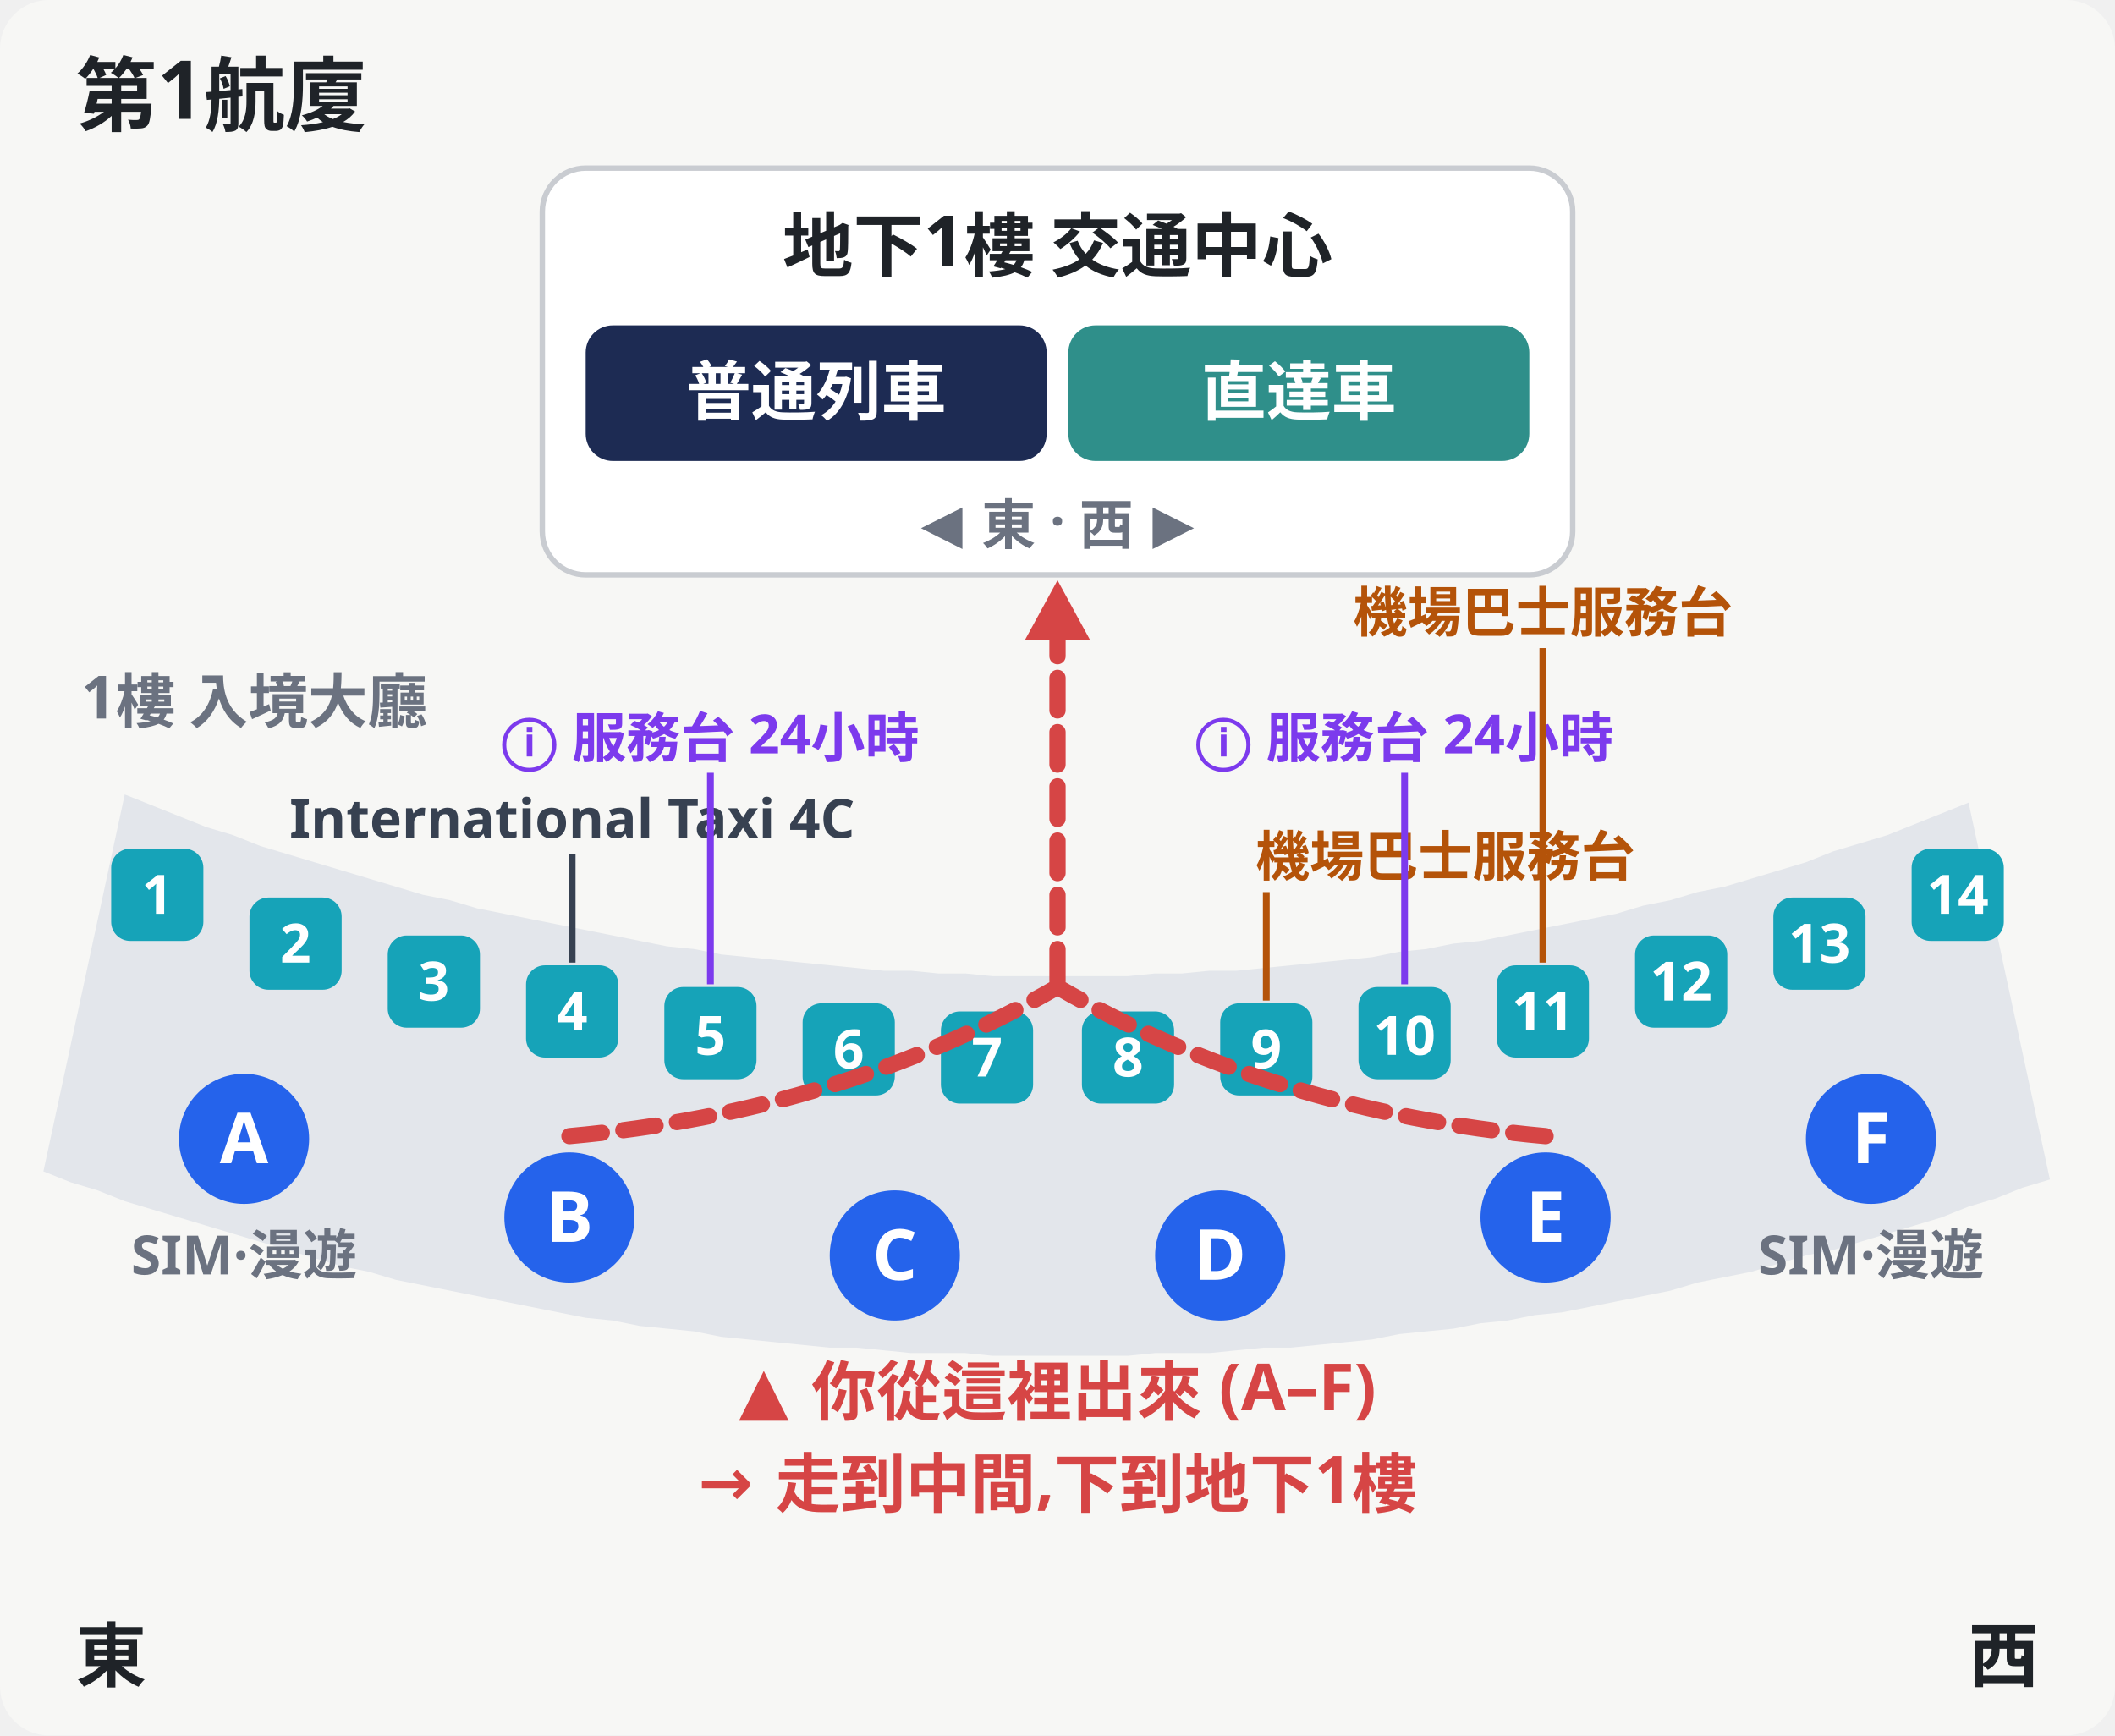
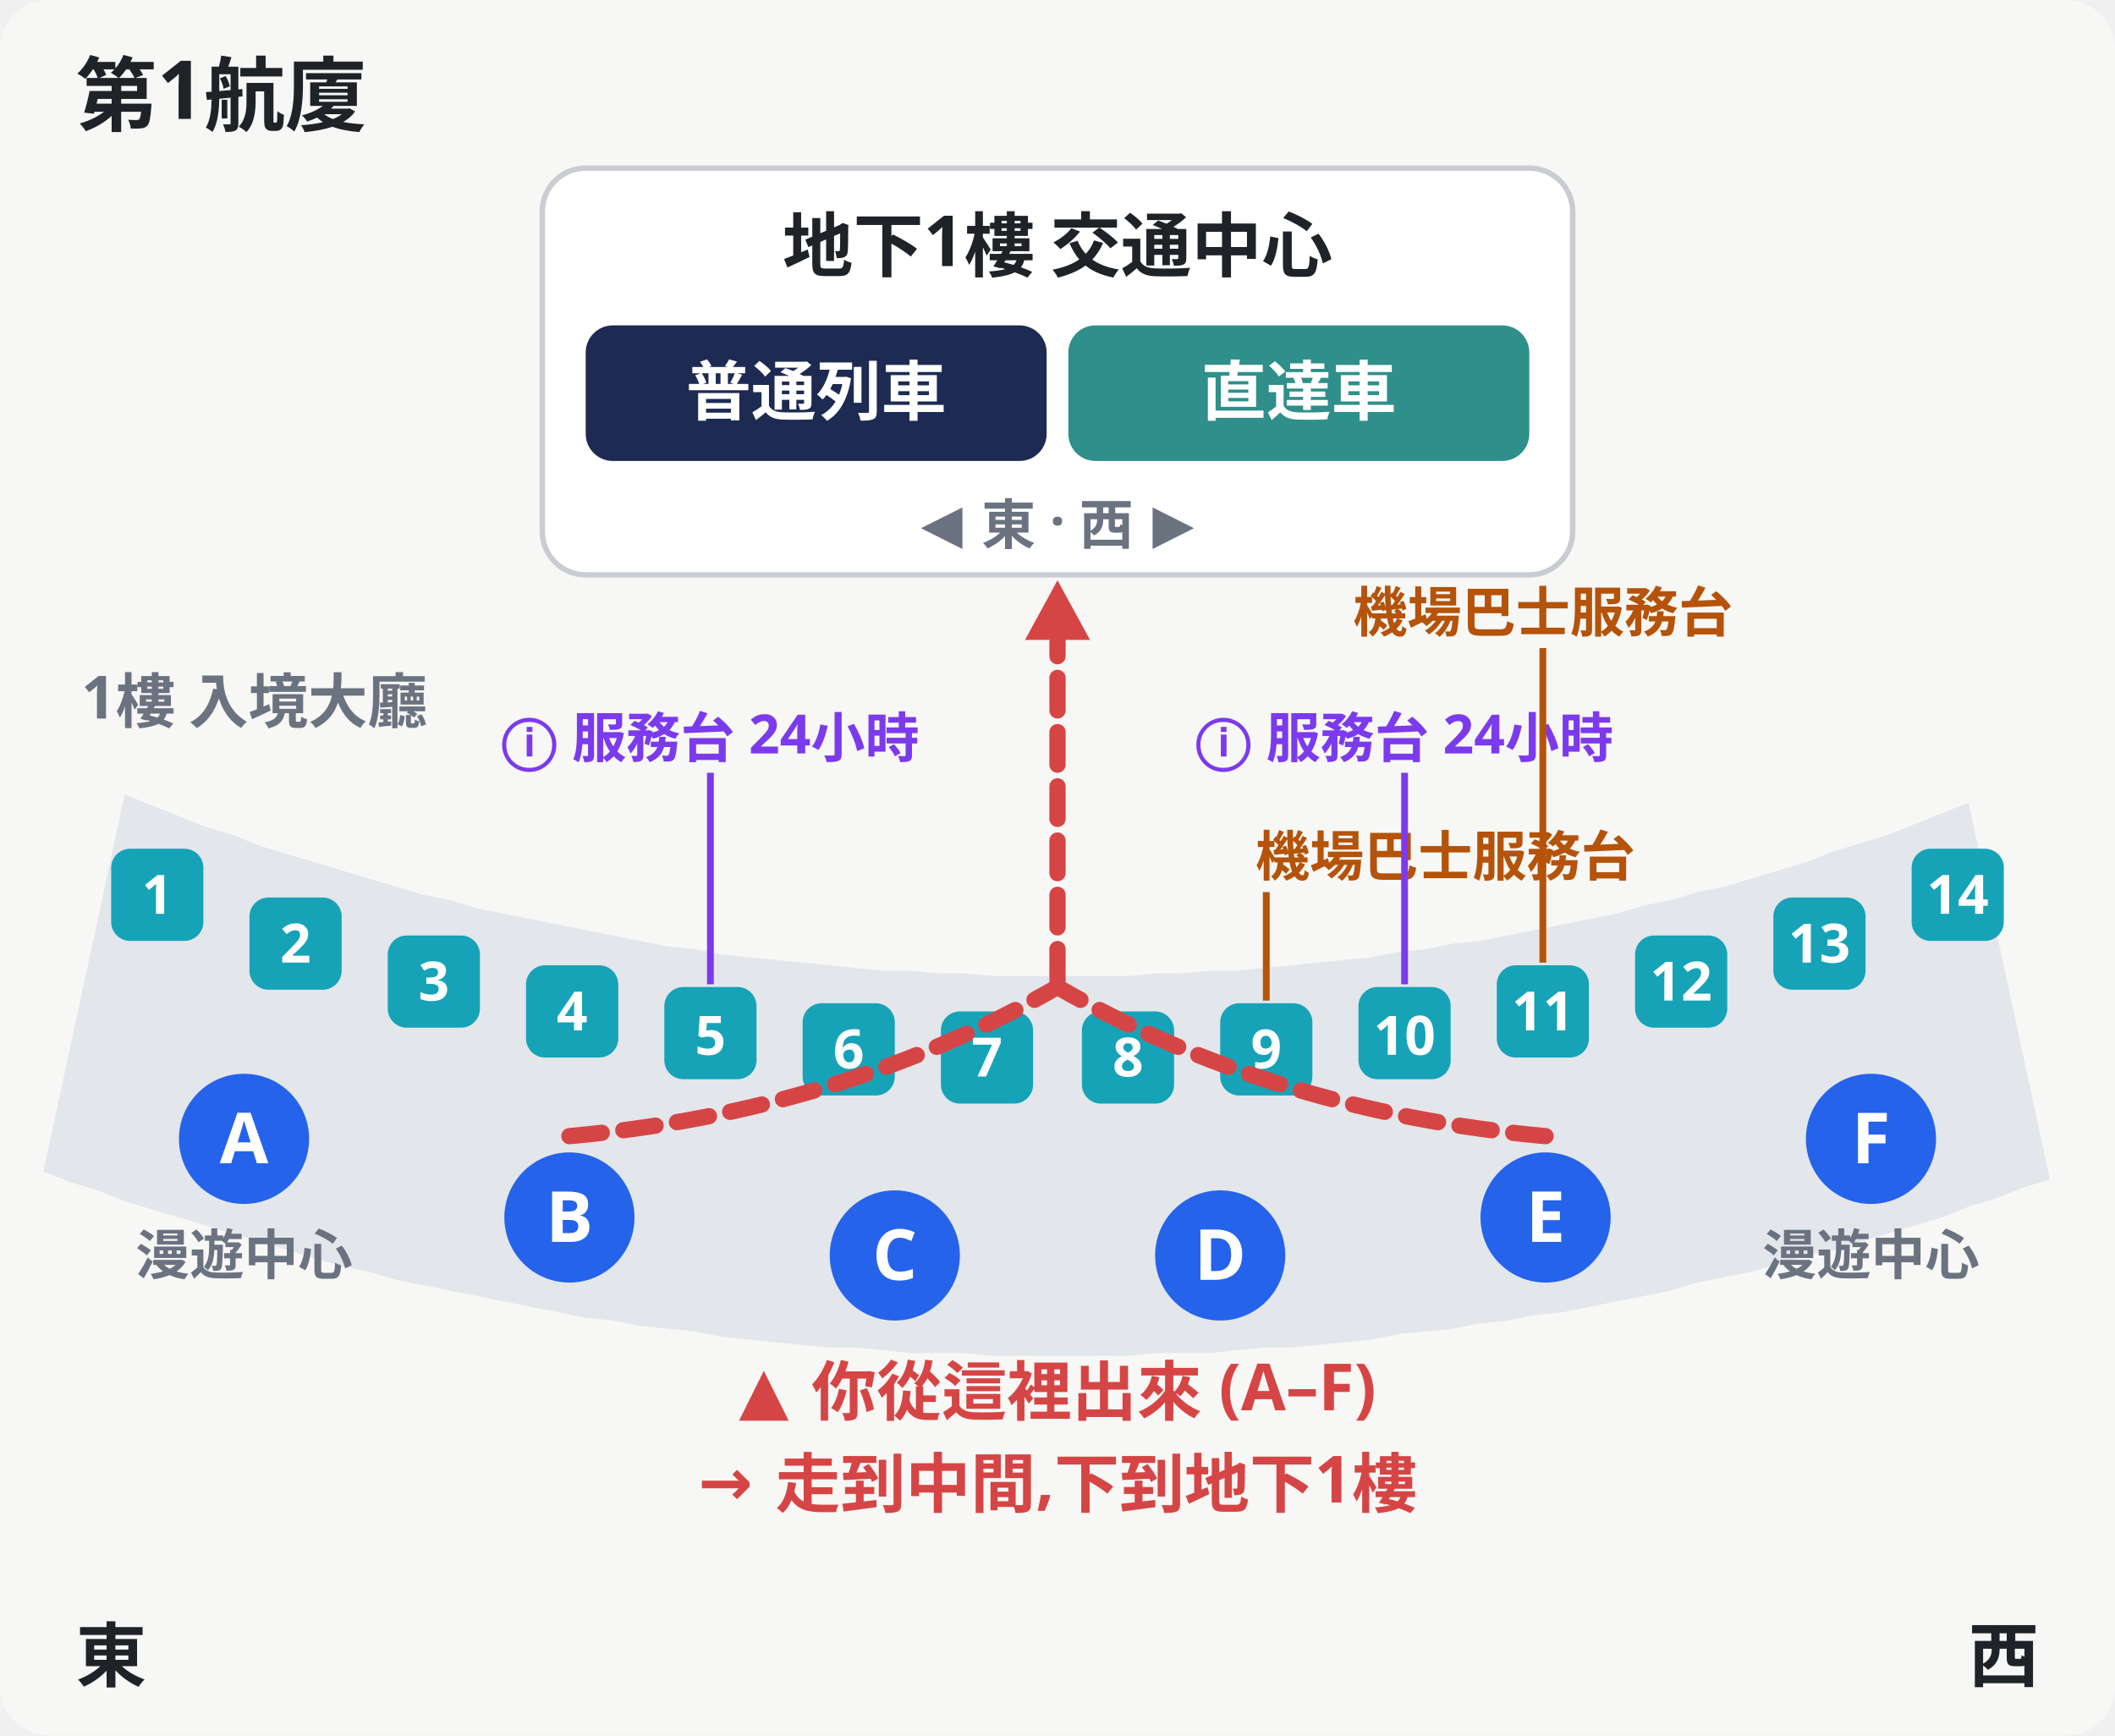
<svg xmlns="http://www.w3.org/2000/svg" viewBox="0 0 780 640" role="img" aria-label="第1航廈: 1樓 入境大廳 → 地下1樓 交通中心">
  <rect width="780" height="640" rx="18" fill="#f7f7f5" />
  <text x="28" y="46" font-size="30" font-weight="700" fill="#1f2328" text-anchor="start" font-family="Pretendard,Noto Sans KR,Noto Sans JP,Noto Sans TC,system-ui,sans-serif">第1航廈</text>
  <rect x="200" y="62" width="380" height="150" rx="16" fill="#fff" stroke="#c9ccd1" stroke-width="2" />
  <text x="390" y="100" font-size="26" font-weight="700" fill="#1f2328" text-anchor="middle" font-family="Pretendard,Noto Sans KR,Noto Sans JP,Noto Sans TC,system-ui,sans-serif">地下1樓 交通中心</text>
  <rect x="216" y="120" width="170" height="50" rx="10" fill="#1d2b53" />
  <text x="301" y="153" font-size="24" font-weight="700" fill="#fff" text-anchor="middle" font-family="Pretendard,Noto Sans KR,Noto Sans JP,Noto Sans TC,system-ui,sans-serif">普通列車</text>
  <rect x="394" y="120" width="170" height="50" rx="10" fill="#2f8f8a" />
  <text x="479" y="153" font-size="24" font-weight="700" fill="#fff" text-anchor="middle" font-family="Pretendard,Noto Sans KR,Noto Sans JP,Noto Sans TC,system-ui,sans-serif">直達車</text>
  <text x="390" y="200" font-size="20" font-weight="600" fill="#6b7280" text-anchor="middle" font-family="Pretendard,Noto Sans KR,Noto Sans JP,Noto Sans TC,system-ui,sans-serif">◀ 東  ·  西 ▶</text>
  <path d="M16,432 L26,436 L36,439 L46,443 L56,446 L66,449 L76,452 L86,455 L96,458 L106,461 L116,464 L126,467 L136,469 L146,472 L156,474 L166,476 L176,478 L186,480 L196,482 L206,484 L216,486 L226,487 L236,489 L246,490 L256,491 L266,493 L276,494 L286,495 L296,496 L306,497 L316,497 L326,498 L336,499 L346,499 L356,499 L366,500 L376,500 L386,500 L396,500 L406,500 L416,500 L426,499 L436,499 L446,499 L456,498 L466,497 L476,497 L486,496 L496,495 L506,494 L516,492 L526,491 L536,490 L546,488 L556,487 L566,485 L576,484 L586,482 L596,480 L606,478 L616,476 L626,473 L636,471 L646,469 L656,466 L666,463 L676,461 L686,458 L696,455 L706,452 L716,449 L726,445 L736,442 L746,438 L756,435 L726,296 L716,300 L706,304 L696,308 L686,311 L676,314 L666,318 L656,321 L646,324 L636,327 L626,329 L616,332 L606,334 L596,337 L586,339 L576,341 L566,343 L556,345 L546,347 L536,348 L526,350 L516,351 L506,353 L496,354 L486,355 L476,356 L466,357 L456,358 L446,358 L436,359 L426,359 L416,360 L406,360 L396,360 L386,360 L376,360 L366,360 L356,359 L346,359 L336,358 L326,358 L316,357 L306,356 L296,355 L286,354 L276,353 L266,352 L256,350 L246,349 L236,347 L226,345 L216,343 L206,341 L196,339 L186,337 L176,335 L166,332 L156,330 L146,327 L136,324 L126,321 L116,318 L106,315 L96,312 L86,308 L76,305 L66,301 L56,297 L46,293Z" fill="#e3e6eb" />
  <text x="30" y="265" font-size="22" font-weight="700" fill="#6b7280" text-anchor="start" font-family="Pretendard,Noto Sans KR,Noto Sans JP,Noto Sans TC,system-ui,sans-serif">1樓 入境大廳</text>
  <rect x="41" y="313" width="34" height="34" rx="7" fill="#16a3b8" />
  <text x="58" y="337" font-size="20" font-weight="700" fill="#fff" text-anchor="middle" font-family="Pretendard,Noto Sans KR,Noto Sans JP,Noto Sans TC,system-ui,sans-serif">1</text>
  <rect x="92" y="331" width="34" height="34" rx="7" fill="#16a3b8" />
  <text x="109" y="355" font-size="20" font-weight="700" fill="#fff" text-anchor="middle" font-family="Pretendard,Noto Sans KR,Noto Sans JP,Noto Sans TC,system-ui,sans-serif">2</text>
  <rect x="143" y="345" width="34" height="34" rx="7" fill="#16a3b8" />
  <text x="160" y="369" font-size="20" font-weight="700" fill="#fff" text-anchor="middle" font-family="Pretendard,Noto Sans KR,Noto Sans JP,Noto Sans TC,system-ui,sans-serif">3</text>
  <rect x="194" y="356" width="34" height="34" rx="7" fill="#16a3b8" />
  <text x="211" y="380" font-size="20" font-weight="700" fill="#fff" text-anchor="middle" font-family="Pretendard,Noto Sans KR,Noto Sans JP,Noto Sans TC,system-ui,sans-serif">4</text>
  <rect x="245" y="364" width="34" height="34" rx="7" fill="#16a3b8" />
  <text x="262" y="389" font-size="20" font-weight="700" fill="#fff" text-anchor="middle" font-family="Pretendard,Noto Sans KR,Noto Sans JP,Noto Sans TC,system-ui,sans-serif">5</text>
  <rect x="296" y="370" width="34" height="34" rx="7" fill="#16a3b8" />
  <text x="313" y="394" font-size="20" font-weight="700" fill="#fff" text-anchor="middle" font-family="Pretendard,Noto Sans KR,Noto Sans JP,Noto Sans TC,system-ui,sans-serif">6</text>
  <rect x="347" y="373" width="34" height="34" rx="7" fill="#16a3b8" />
  <text x="364" y="397" font-size="20" font-weight="700" fill="#fff" text-anchor="middle" font-family="Pretendard,Noto Sans KR,Noto Sans JP,Noto Sans TC,system-ui,sans-serif">7</text>
  <rect x="399" y="373" width="34" height="34" rx="7" fill="#16a3b8" />
  <text x="416" y="397" font-size="20" font-weight="700" fill="#fff" text-anchor="middle" font-family="Pretendard,Noto Sans KR,Noto Sans JP,Noto Sans TC,system-ui,sans-serif">8</text>
  <rect x="450" y="370" width="34" height="34" rx="7" fill="#16a3b8" />
  <text x="467" y="394" font-size="20" font-weight="700" fill="#fff" text-anchor="middle" font-family="Pretendard,Noto Sans KR,Noto Sans JP,Noto Sans TC,system-ui,sans-serif">9</text>
  <rect x="501" y="364" width="34" height="34" rx="7" fill="#16a3b8" />
  <text x="518" y="389" font-size="20" font-weight="700" fill="#fff" text-anchor="middle" font-family="Pretendard,Noto Sans KR,Noto Sans JP,Noto Sans TC,system-ui,sans-serif">10</text>
  <rect x="552" y="356" width="34" height="34" rx="7" fill="#16a3b8" />
  <text x="569" y="380" font-size="20" font-weight="700" fill="#fff" text-anchor="middle" font-family="Pretendard,Noto Sans KR,Noto Sans JP,Noto Sans TC,system-ui,sans-serif">11</text>
  <rect x="603" y="345" width="34" height="34" rx="7" fill="#16a3b8" />
  <text x="620" y="369" font-size="20" font-weight="700" fill="#fff" text-anchor="middle" font-family="Pretendard,Noto Sans KR,Noto Sans JP,Noto Sans TC,system-ui,sans-serif">12</text>
  <rect x="654" y="331" width="34" height="34" rx="7" fill="#16a3b8" />
  <text x="671" y="355" font-size="20" font-weight="700" fill="#fff" text-anchor="middle" font-family="Pretendard,Noto Sans KR,Noto Sans JP,Noto Sans TC,system-ui,sans-serif">13</text>
  <rect x="705" y="313" width="34" height="34" rx="7" fill="#16a3b8" />
  <text x="722" y="337" font-size="20" font-weight="700" fill="#fff" text-anchor="middle" font-family="Pretendard,Noto Sans KR,Noto Sans JP,Noto Sans TC,system-ui,sans-serif">14</text>
  <circle cx="90" cy="420" r="24" fill="#2563eb" />
  <text x="90" y="429" font-size="26" font-weight="700" fill="#fff" text-anchor="middle" font-family="Pretendard,Noto Sans KR,Noto Sans JP,Noto Sans TC,system-ui,sans-serif">A</text>
  <circle cx="210" cy="449" r="24" fill="#2563eb" />
  <text x="210" y="458" font-size="26" font-weight="700" fill="#fff" text-anchor="middle" font-family="Pretendard,Noto Sans KR,Noto Sans JP,Noto Sans TC,system-ui,sans-serif">B</text>
  <circle cx="330" cy="463" r="24" fill="#2563eb" />
  <text x="330" y="472" font-size="26" font-weight="700" fill="#fff" text-anchor="middle" font-family="Pretendard,Noto Sans KR,Noto Sans JP,Noto Sans TC,system-ui,sans-serif">C</text>
  <circle cx="450" cy="463" r="24" fill="#2563eb" />
  <text x="450" y="472" font-size="26" font-weight="700" fill="#fff" text-anchor="middle" font-family="Pretendard,Noto Sans KR,Noto Sans JP,Noto Sans TC,system-ui,sans-serif">D</text>
  <circle cx="570" cy="449" r="24" fill="#2563eb" />
  <text x="570" y="458" font-size="26" font-weight="700" fill="#fff" text-anchor="middle" font-family="Pretendard,Noto Sans KR,Noto Sans JP,Noto Sans TC,system-ui,sans-serif">E</text>
  <circle cx="690" cy="420" r="24" fill="#2563eb" />
  <text x="690" y="429" font-size="26" font-weight="700" fill="#fff" text-anchor="middle" font-family="Pretendard,Noto Sans KR,Noto Sans JP,Noto Sans TC,system-ui,sans-serif">F</text>
  <text x="28" y="620" font-size="26" font-weight="700" fill="#1f2328" text-anchor="start" font-family="Pretendard,Noto Sans KR,Noto Sans JP,Noto Sans TC,system-ui,sans-serif">東</text>
  <text x="752" y="620" font-size="26" font-weight="700" fill="#1f2328" text-anchor="end" font-family="Pretendard,Noto Sans KR,Noto Sans JP,Noto Sans TC,system-ui,sans-serif">西</text>
  <path d="M210,419 Q310,410 390,364 M570,419 Q470,410 390,364 M390,362 L390,226" fill="none" stroke="#d64545" stroke-width="6" stroke-dasharray="12 8" stroke-linecap="round" />
  <path d="M378,236 L390,214 L402,236Z" fill="#d64545" />
  <text x="390" y="521" font-size="24" font-weight="700" fill="#d64545" text-anchor="middle" font-family="Pretendard,Noto Sans KR,Noto Sans JP,Noto Sans TC,system-ui,sans-serif">▲ 你從這裡出來 (A–F)</text>
  <text x="390" y="555" font-size="24" font-weight="700" fill="#d64545" text-anchor="middle" font-family="Pretendard,Noto Sans KR,Noto Sans JP,Noto Sans TC,system-ui,sans-serif">→ 走到中間,下到地下1樓</text>
-   <line x1="211" y1="355" x2="211" y2="315" stroke="#374151" stroke-width="2.5" />
-   <text x="211" y="309" font-size="20" font-weight="700" fill="#374151" text-anchor="middle" font-family="Pretendard,Noto Sans KR,Noto Sans JP,Noto Sans TC,system-ui,sans-serif">International Taxi 4C</text>
  <line x1="262" y1="363" x2="262" y2="285" stroke="#7c3aed" stroke-width="2.5" />
  <text x="262" y="279" font-size="20" font-weight="700" fill="#7c3aed" text-anchor="middle" font-family="Pretendard,Noto Sans KR,Noto Sans JP,Noto Sans TC,system-ui,sans-serif">ⓘ 服務台 24小時</text>
  <line x1="467" y1="369" x2="467" y2="329" stroke="#b45309" stroke-width="2.5" />
  <text x="463" y="323" font-size="20" font-weight="700" fill="#b45309" text-anchor="start" font-family="Pretendard,Noto Sans KR,Noto Sans JP,Noto Sans TC,system-ui,sans-serif">機場巴士服務台</text>
  <line x1="518" y1="363" x2="518" y2="285" stroke="#7c3aed" stroke-width="2.5" />
  <text x="518" y="279" font-size="20" font-weight="700" fill="#7c3aed" text-anchor="middle" font-family="Pretendard,Noto Sans KR,Noto Sans JP,Noto Sans TC,system-ui,sans-serif">ⓘ 服務台 24小時</text>
  <line x1="569" y1="355" x2="569" y2="239" stroke="#b45309" stroke-width="2.5" />
  <text x="569" y="233" font-size="20" font-weight="700" fill="#b45309" text-anchor="middle" font-family="Pretendard,Noto Sans KR,Noto Sans JP,Noto Sans TC,system-ui,sans-serif">機場巴士服務台</text>
-   <text x="90" y="470" font-size="20" font-weight="700" fill="#6b7280" text-anchor="middle" font-family="Pretendard,Noto Sans KR,Noto Sans JP,Noto Sans TC,system-ui,sans-serif">SIM·漫遊</text>
-   <text x="690" y="470" font-size="20" font-weight="700" fill="#6b7280" text-anchor="middle" font-family="Pretendard,Noto Sans KR,Noto Sans JP,Noto Sans TC,system-ui,sans-serif">SIM·漫遊</text>
+   <text x="90" y="470" font-size="20" font-weight="700" fill="#6b7280" text-anchor="middle" font-family="Pretendard,Noto Sans KR,Noto Sans JP,Noto Sans TC,system-ui,sans-serif">漫遊中心</text>
+   <text x="690" y="470" font-size="20" font-weight="700" fill="#6b7280" text-anchor="middle" font-family="Pretendard,Noto Sans KR,Noto Sans JP,Noto Sans TC,system-ui,sans-serif">漫遊中心</text>
</svg>
